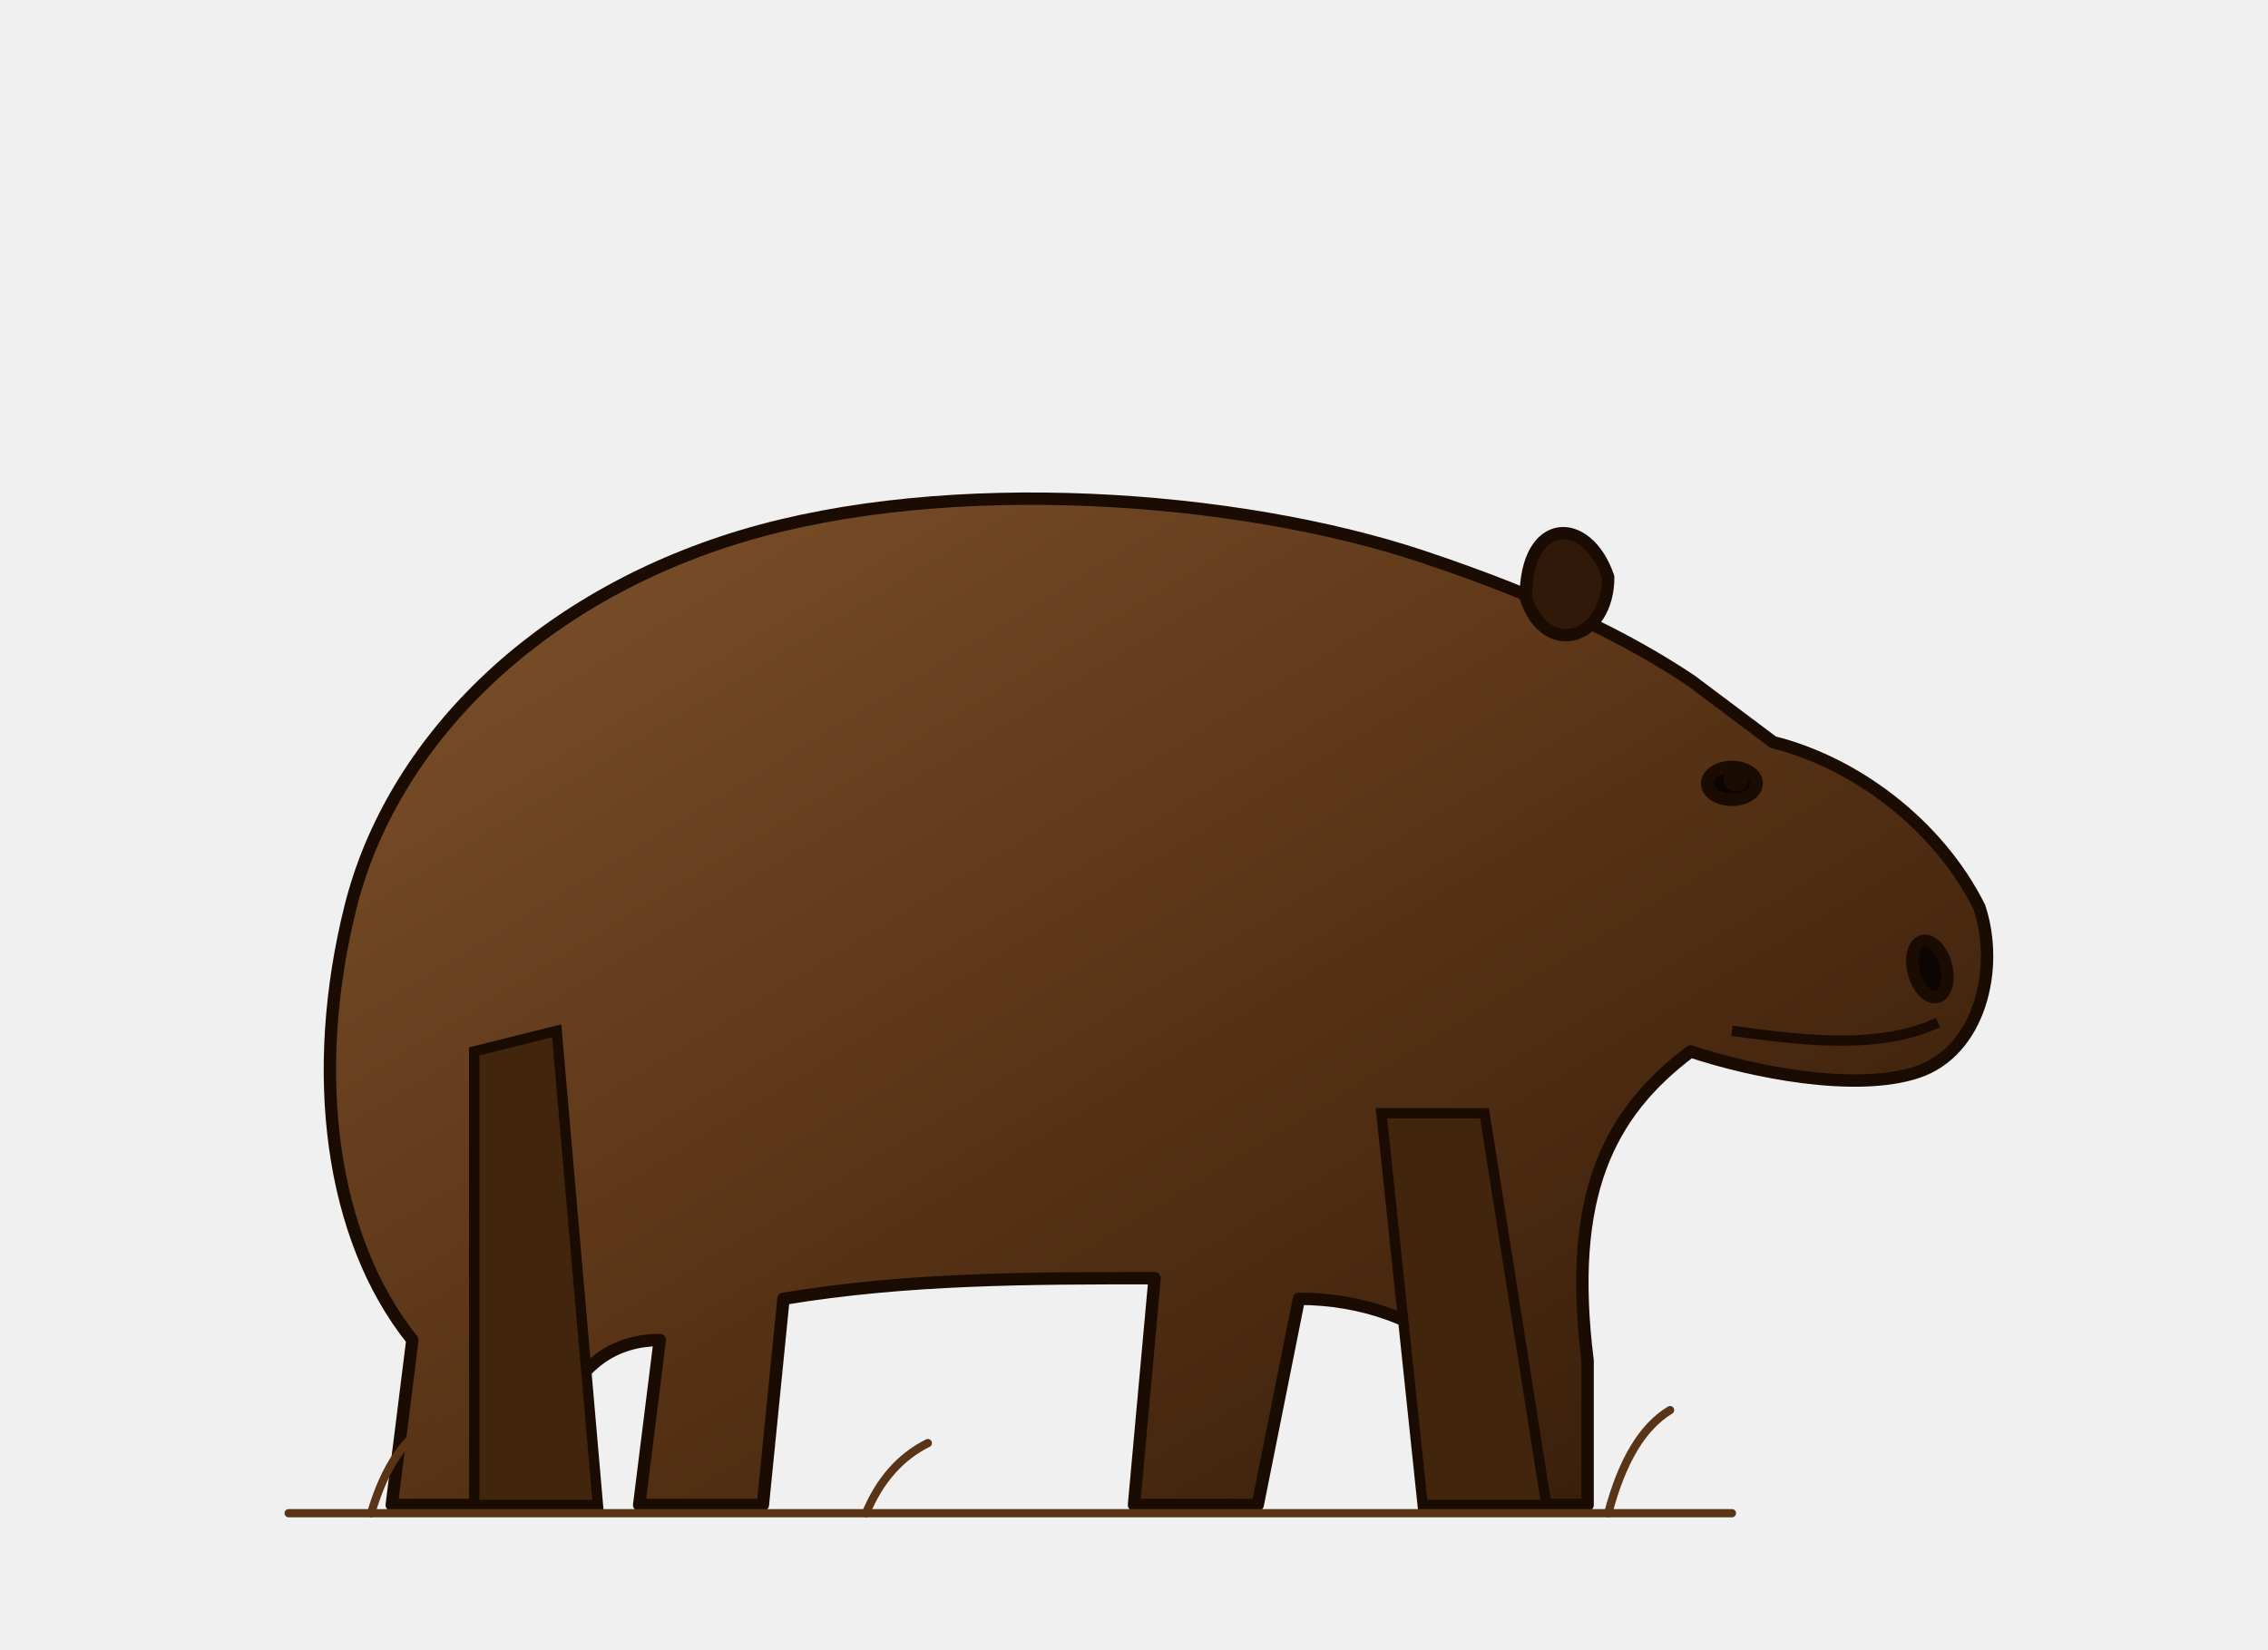
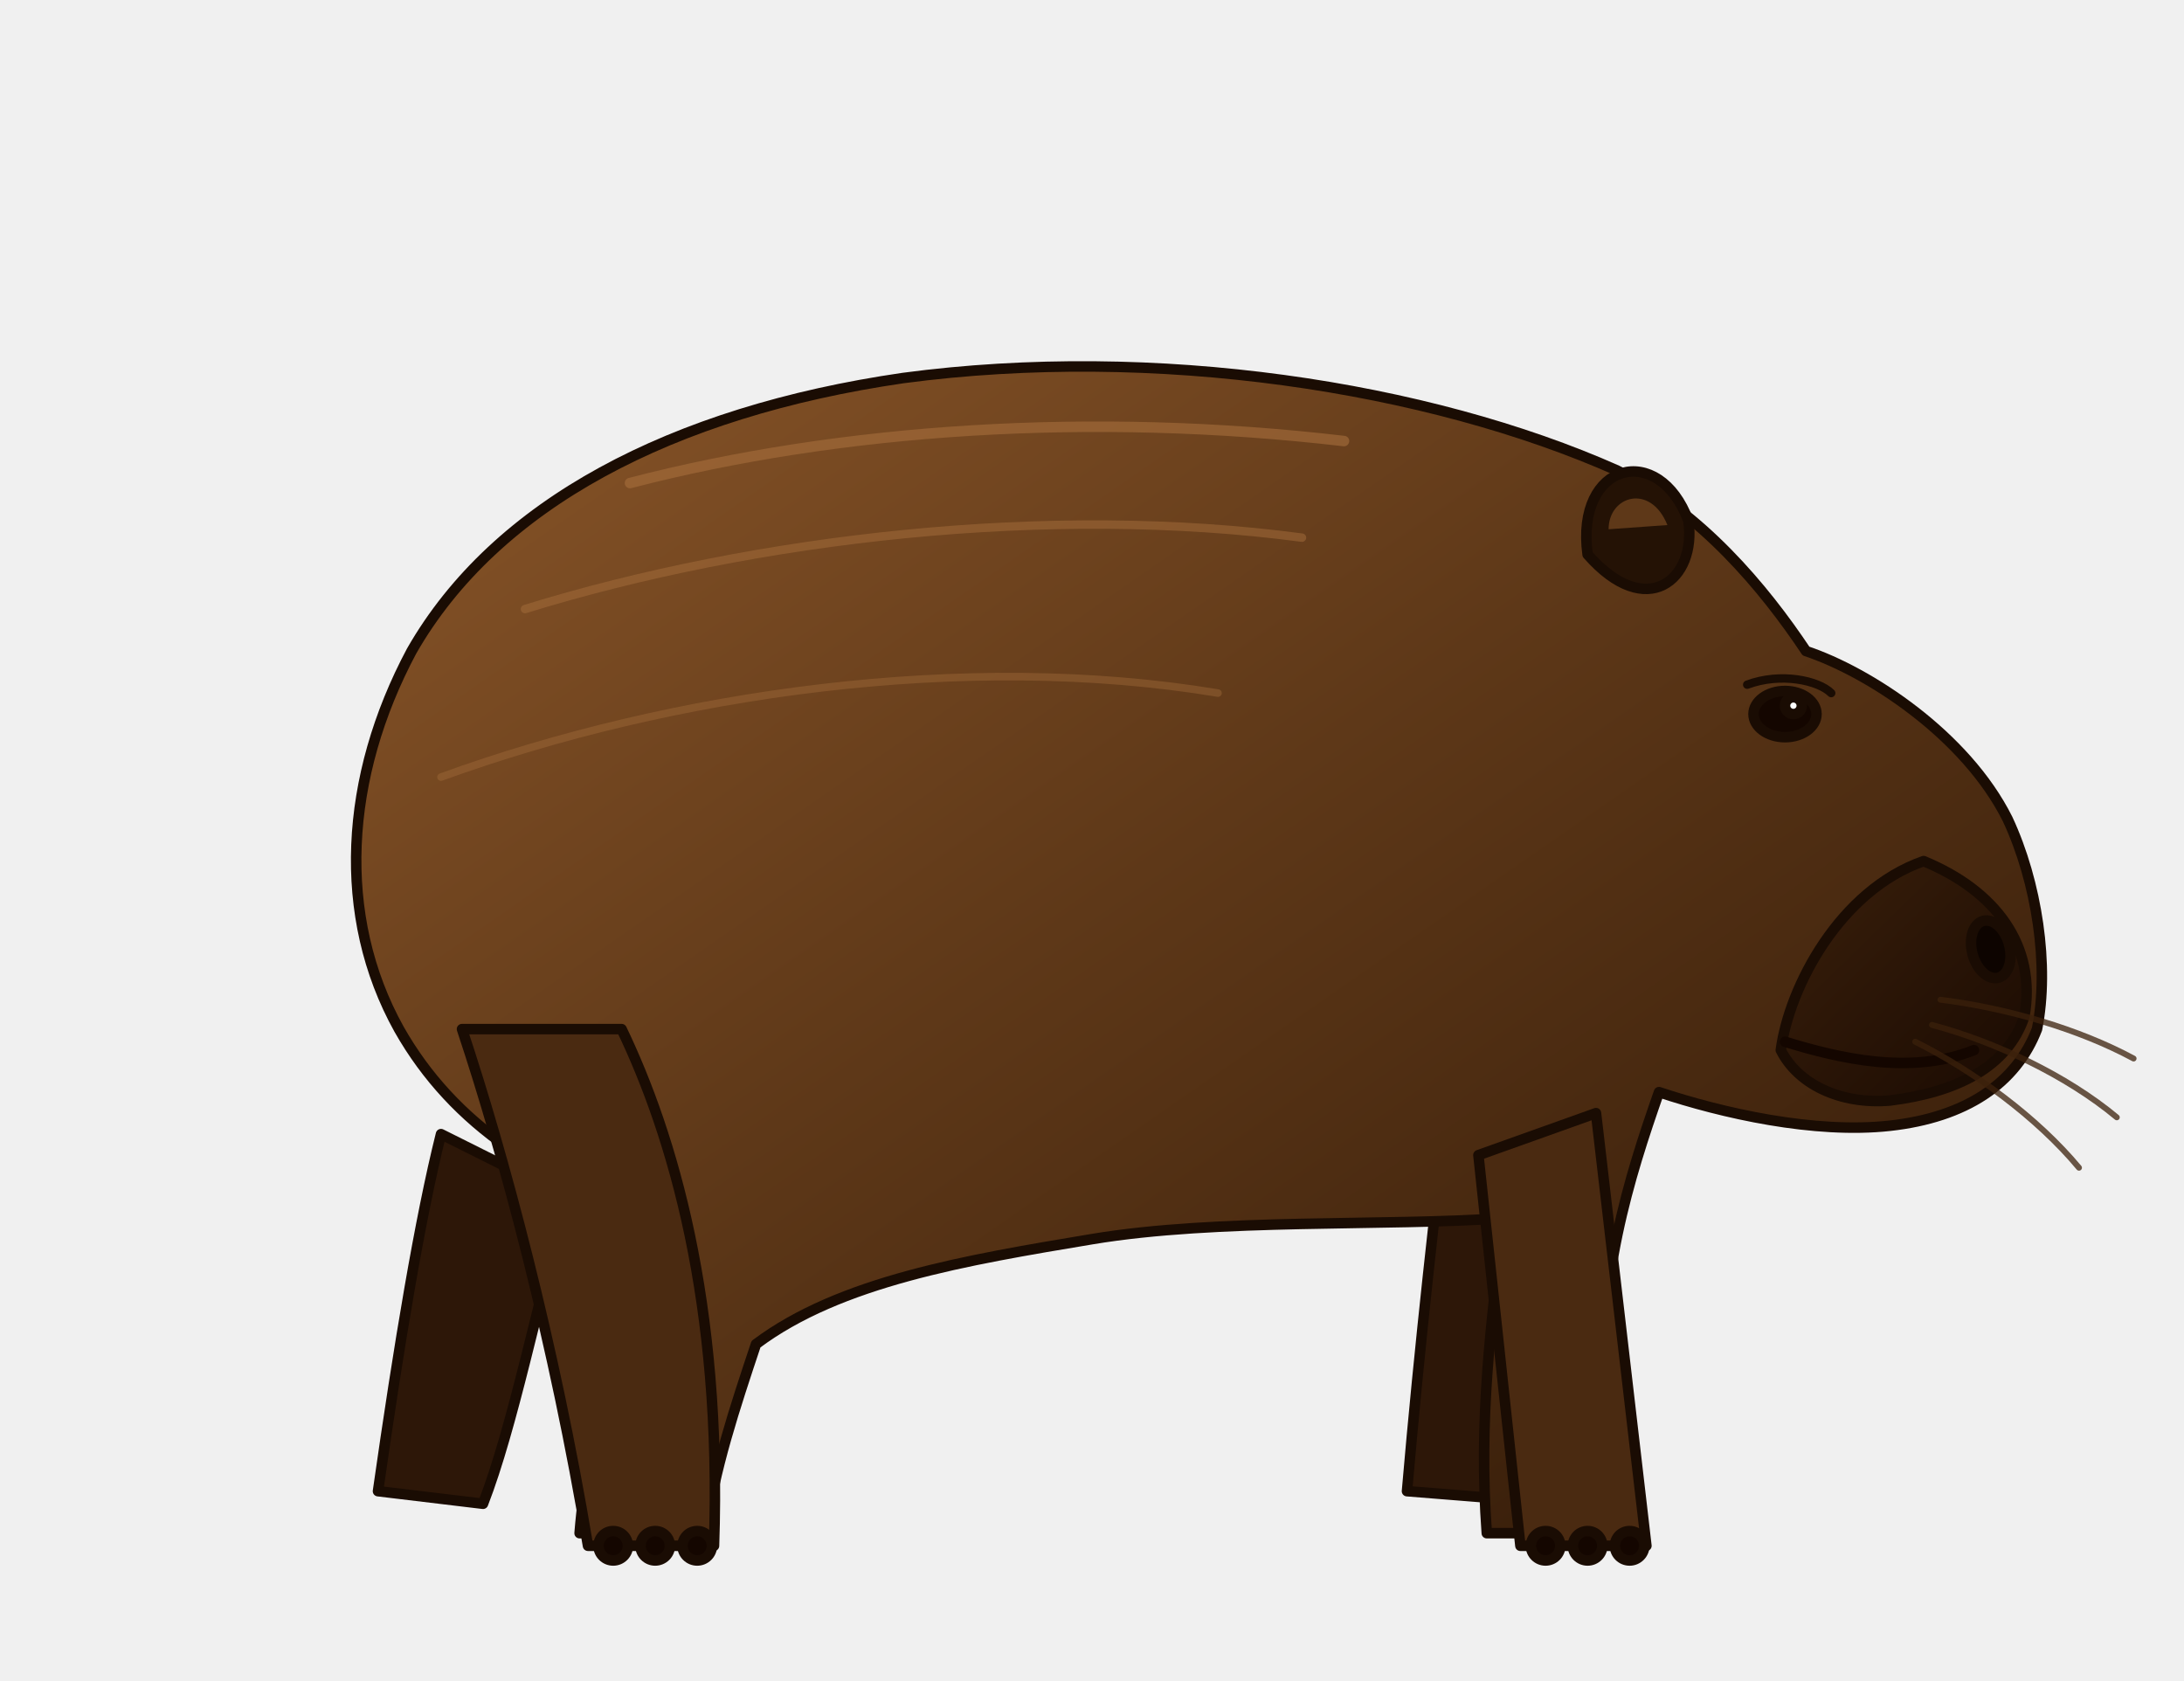
- <svg xmlns="http://www.w3.org/2000/svg" viewBox="0 0 550 400" width="100%" height="100%">
+ <svg xmlns="http://www.w3.org/2000/svg" viewBox="0 0 520 400" width="100%" height="100%">
  <defs>
-     <linearGradient id="carpincho-grad" x1="0%" y1="0%" x2="100%" y2="100%">
-       <stop offset="0%" stop-color="#80532d" />
-       <stop offset="50%" stop-color="#593416" />
-       <stop offset="100%" stop-color="#301908" />
+     <linearGradient id="carpincho-body-grad" x1="0%" y1="0%" x2="100%" y2="100%">
+       <stop offset="0%" stop-color="#8a5629" />
+       <stop offset="45%" stop-color="#5e3818" />
+       <stop offset="85%" stop-color="#3b200b" />
+       <stop offset="100%" stop-color="#241205" />
+     </linearGradient>
+     <linearGradient id="carpincho-snout-grad" x1="0%" y1="0%" x2="100%" y2="100%">
+       <stop offset="0%" stop-color="#3b200b" />
+       <stop offset="100%" stop-color="#190a02" />
    </linearGradient>
  </defs>
-   <g fill="url(#carpincho-grad)" stroke="#1a0c03" stroke-width="3" stroke-linejoin="round">
-     <path d="       M 430 180       C 450 185 470 200 480 220       C 485 235 480 255 465 260       C 450 265 425 260 410 255       C 390 270 380 290 385 330       L 385 365       L 355 365       L 355 330       C 345 320 330 315 315 315       L 305 365       L 275 365       L 280 310       C 250 310 220 310 190 315       L 185 365       L 155 365       L 160 325       C 150 325 140 330 135 345       L 125 365       L 95 365       L 100 325       C 80 300 75 260 85 220       C 95 180 130 145 180 130       C 230 115 300 120 345 135       C 375 145 395 155 410 165       Z     " />
-     <path d="M 370 145 C 370 125 385 125 390 140 C 390 155 375 160 370 145 Z" fill="#301908" />
-     <ellipse cx="420" cy="190" rx="6" ry="4" fill="#0d0501" />
-     <circle cx="421" cy="189" r="1.5" fill="#ffffff" />
-     <ellipse cx="468" cy="235" rx="4" ry="7" fill="#0d0501" transform="rotate(-15, 468, 235)" />
-     <path d="M 470 248 C 455 255 435 252 420 250" fill="none" stroke="#1a0c03" stroke-width="2.5" />
-   </g>
-   <g fill="#42250d" stroke="#1a0c03" stroke-width="2.5">
-     <path d="M 360 270 L 375 365 L 345 365 L 335 270 Z" />
-     <path d="M 135 250 L 145 365 L 115 365 L 115 255 Z" />
-   </g>
-   <g stroke="#593416" stroke-width="2" stroke-linecap="round">
-     <line x1="70" y1="367" x2="420" y2="367" />
-     <path d="M 90 367 Q 95 350 105 345" fill="none" />
-     <path d="M 210 367 Q 215 355 225 350" fill="none" />
-     <path d="M 390 367 Q 395 348 405 342" fill="none" />
+   <g stroke="#1a0c03" stroke-width="2.5" stroke-linejoin="round" stroke-linecap="round">
+     <path d="M 105 270 C 100 290 95 320 90 355 L 115 358 C 122 340 128 310 135 285 Z" fill="#2d1708" />
+     <path d="M 345 260 C 342 285 338 320 335 355 L 360 357 C 365 330 370 290 375 260 Z" fill="#2d1708" />
+     <path d="       M 430 155       C 445 160 468 175 478 195       C 485 210 488 230 485 245       C 480 258 468 266 450 268       C 432 270 410 265 395 260       C 388 280 380 305 382 335       L 384 365       L 354 365       C 352 338 355 315 358 290       C 330 292 290 290 260 295       C 230 300 200 305 180 320       C 175 335 170 350 168 365       L 138 365       C 140 340 148 315 158 290       C 130 282 108 268 95 245       C 80 218 82 185 98 155       C 118 120 160 98 215 90       C 275 82 340 92 385 112       C 405 122 420 140 430 155 Z     " fill="url(#carpincho-body-grad)" />
+     <path d="M 150 115 C 200 102 260 98 320 105" fill="none" stroke="#a66e3c" stroke-width="2.5" opacity="0.6" />
+     <path d="M 125 145 C 180 128 250 120 310 128" fill="none" stroke="#a66e3c" stroke-width="2" opacity="0.5" />
+     <path d="M 105 185 C 160 165 230 155 290 165" fill="none" stroke="#a66e3c" stroke-width="1.8" opacity="0.4" />
+     <path d="M 378 132 C 375 110 395 105 402 124 C 404 138 392 148 378 132 Z" fill="#241205" />
+     <path d="M 383 126 C 383 118 393 115 397 125 Z" fill="#5e3818" stroke="none" />
+     <ellipse cx="425" cy="170" rx="7.5" ry="5.5" fill="#140600" />
+     <circle cx="427" cy="168" r="2" fill="#ffffff" />
+     <path d="M 416 163 C 424 160 433 162 436 165" fill="none" stroke="#1a0c03" stroke-width="2" />
+     <path d="       M 458 205       C 475 212 485 225 482 242       C 478 254 466 260 450 262       C 438 263 428 258 424 250       C 426 235 438 212 458 205 Z     " fill="url(#carpincho-snout-grad)" />
+     <ellipse cx="474" cy="226" rx="4.5" ry="7" transform="rotate(-15, 474, 226)" fill="#0d0400" />
+     <path d="M 470 250 C 455 256 438 252 425 248" fill="none" stroke="#140600" stroke-width="2.5" />
+     <g stroke="#3b200b" stroke-width="1.4" opacity="0.75" fill="none">
+       <path d="M 462 238 C 478 240 495 245 508 252" />
+       <path d="M 460 244 C 475 248 492 256 504 266" />
+       <path d="M 456 248 C 470 255 485 266 495 278" />
+     </g>
+     <path d="M 380 265 L 392 368 L 362 368 L 352 275 Z" fill="#4a2a11" />
+     <circle cx="368" cy="368" r="3.5" fill="#140600" />
+     <circle cx="378" cy="368" r="3.5" fill="#140600" />
+     <circle cx="388" cy="368" r="3.5" fill="#140600" />
+     <path d="M 148 245 C 160 270 172 310 170 368 L 140 368 C 132 320 120 275 110 245 Z" fill="#4a2a11" />
+     <circle cx="146" cy="368" r="3.5" fill="#140600" />
+     <circle cx="156" cy="368" r="3.5" fill="#140600" />
+     <circle cx="166" cy="368" r="3.5" fill="#140600" />
  </g>
</svg>
